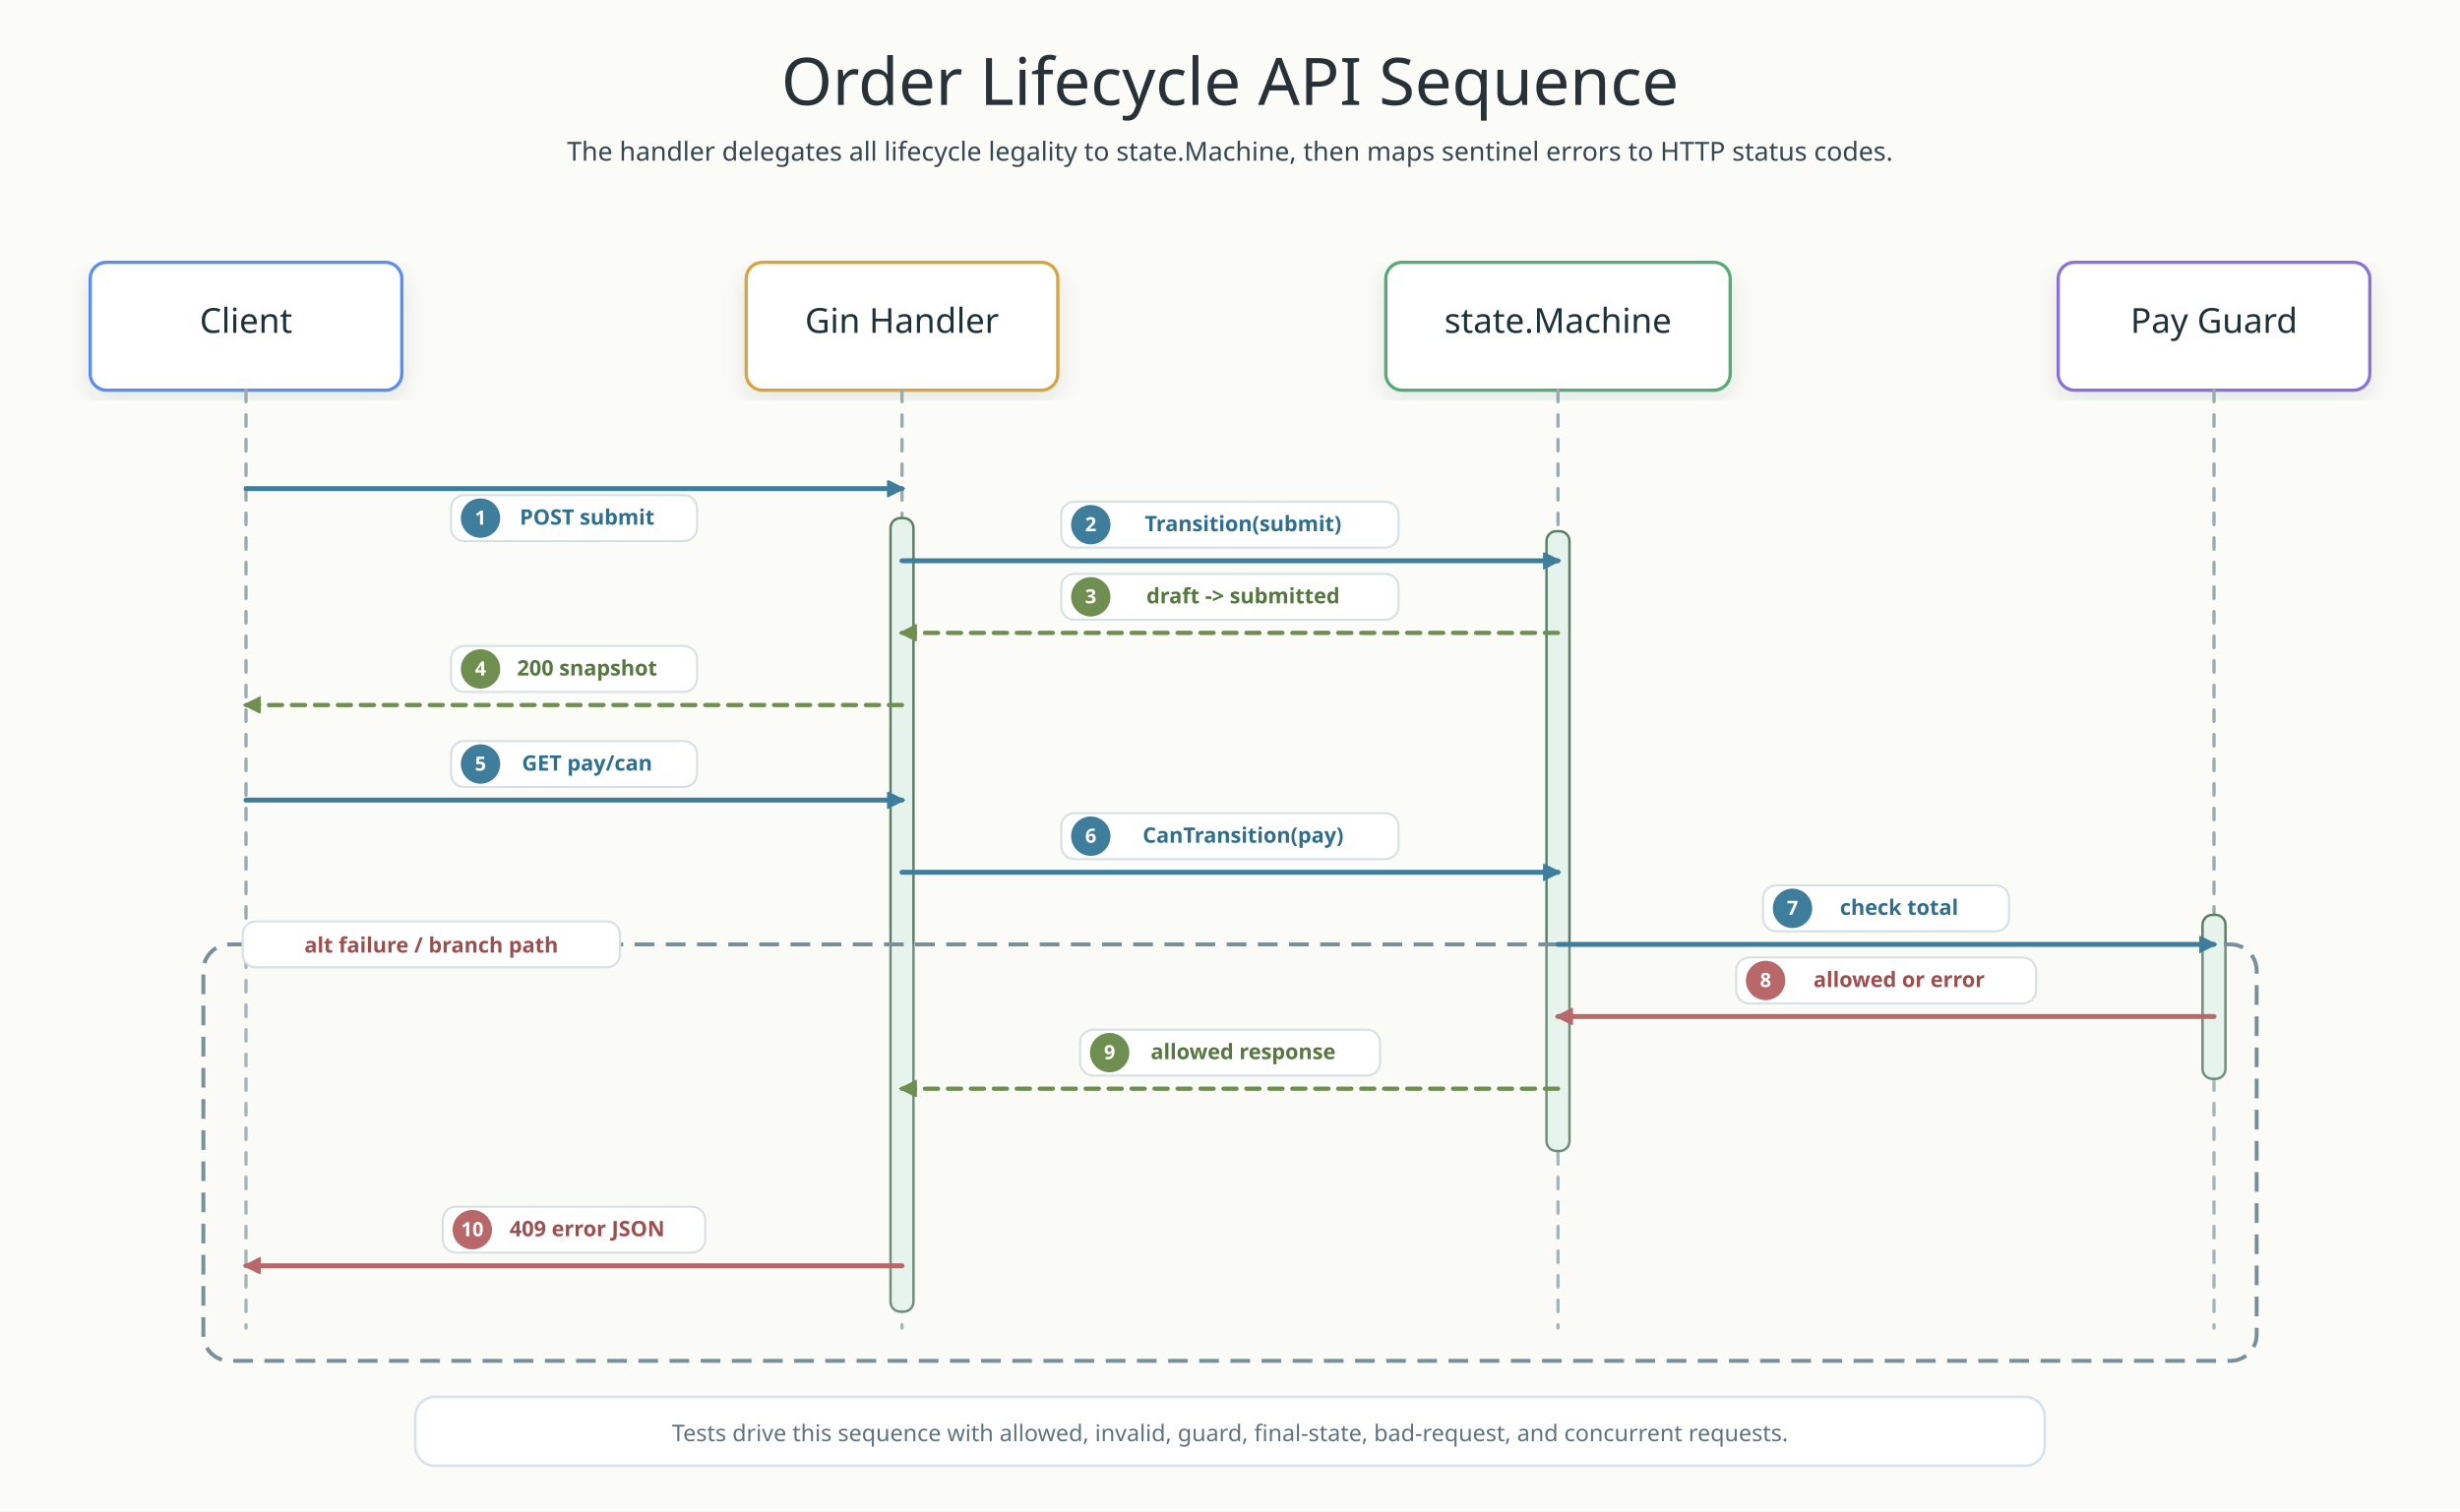
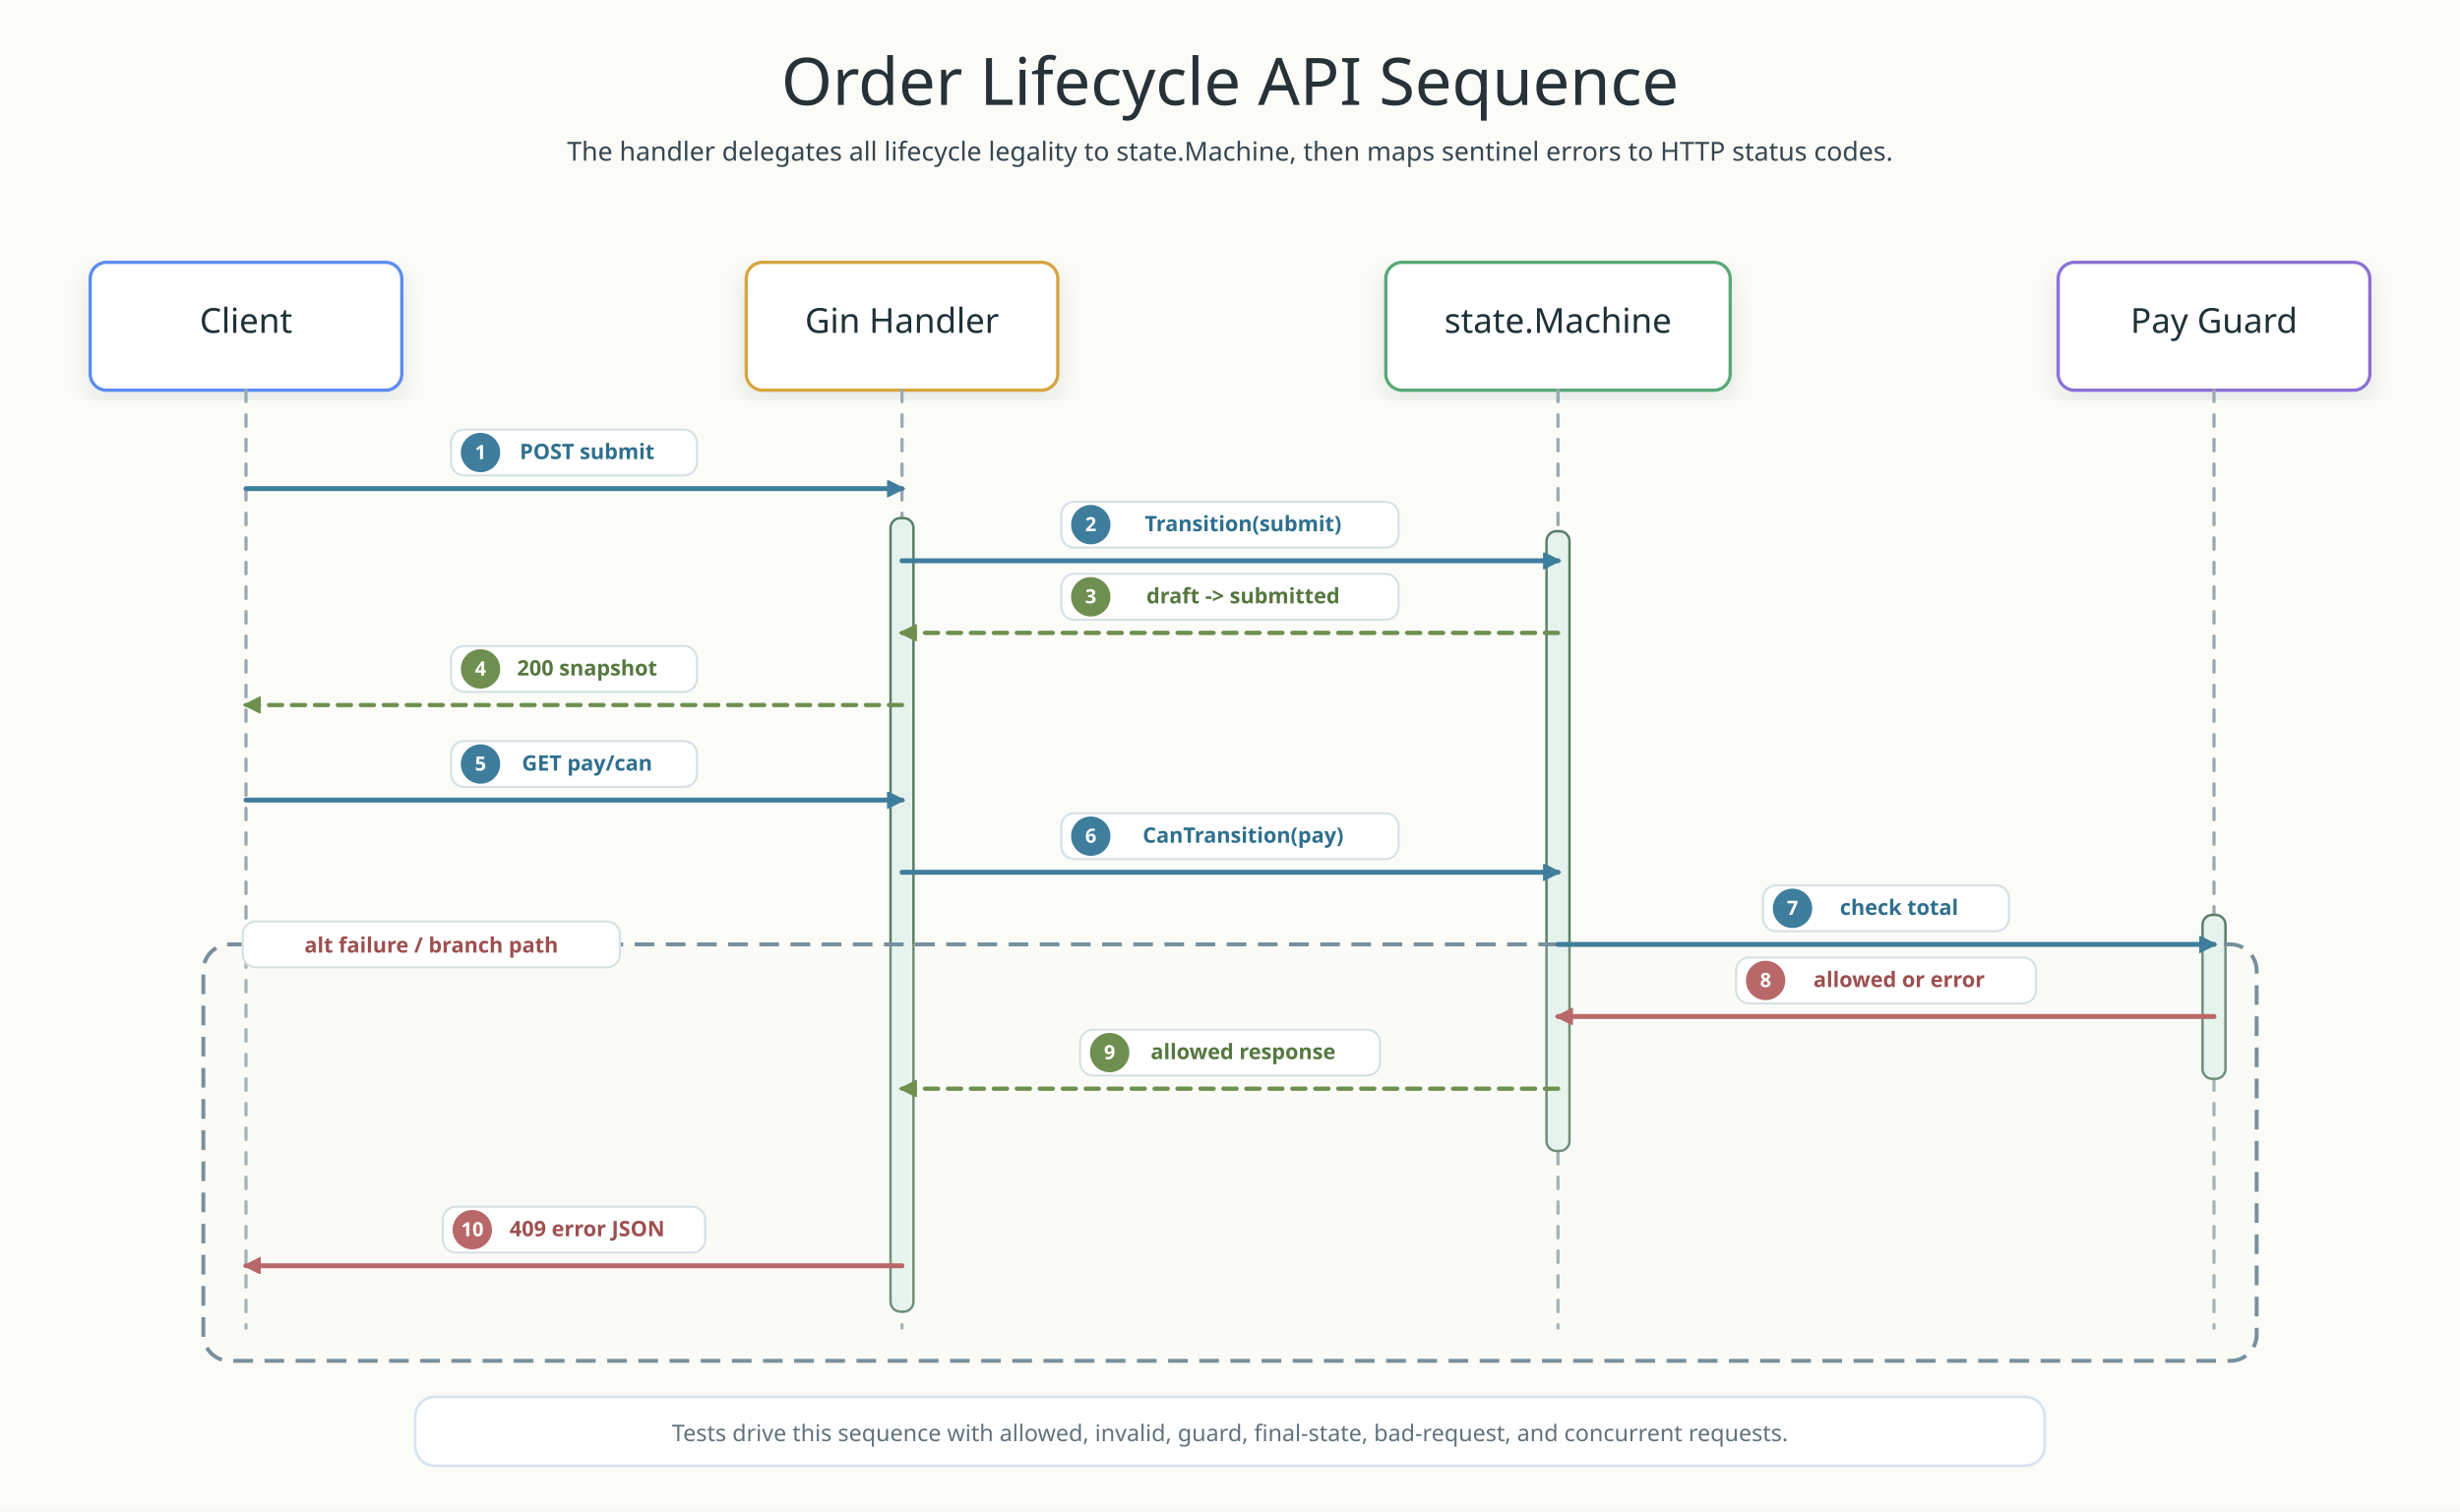
<svg xmlns="http://www.w3.org/2000/svg" width="1500" height="922" viewBox="-60 0 1500 922" role="img" aria-labelledby="title desc">
  <defs>
    <filter id="shadow" x="-8%" y="-8%" width="116%" height="116%">
      <feDropShadow dx="0" dy="6" stdDeviation="7" flood-color="#203040" flood-opacity="0.10" />
    </filter>
    <marker id="arrow-call" markerWidth="13" markerHeight="13" refX="9" refY="5" orient="auto" markerUnits="userSpaceOnUse">
      <polygon points="0,0 10,5 0,10" fill="#3F7D9C" stroke="#3F7D9C" stroke-dasharray="none" style="stroke-dasharray:none" />
    </marker>
    <marker id="arrow-return" markerWidth="13" markerHeight="13" refX="9" refY="5" orient="auto" markerUnits="userSpaceOnUse">
      <polygon points="0,0 10,5 0,10" fill="#6E8F4F" stroke="#6E8F4F" stroke-dasharray="none" style="stroke-dasharray:none" />
    </marker>
    <marker id="arrow-async" markerWidth="13" markerHeight="13" refX="9" refY="5" orient="auto" markerUnits="userSpaceOnUse">
      <polygon points="0,0 10,5 0,10" fill="#755BC6" stroke="#755BC6" stroke-dasharray="none" style="stroke-dasharray:none" />
    </marker>
    <marker id="arrow-fail" markerWidth="13" markerHeight="13" refX="9" refY="5" orient="auto" markerUnits="userSpaceOnUse">
      <polygon points="0,0 10,5 0,10" fill="#B86868" stroke="#B86868" stroke-dasharray="none" style="stroke-dasharray:none" />
    </marker>
    <style>
      @font-face { font-family: 'Architects Daughter'; src: url('file:///Users/debop/Library/Fonts/ArchitectsDaughter-Regular.ttf') format('truetype'); }
      @font-face { font-family: 'Comic Mono'; src: url('file:///Users/debop/Library/Fonts/ComicMono.ttf') format('truetype'); }
      .canvas{fill:#fbfcf8}.title{font-family:'Architects Daughter';font-size:40px;fill:#263238}.subtitle,.detail,.footer{font-family:'Comic Mono';fill:#36464f}.subtitle{font-size:16px}.footer{font-size:14px;fill:#60727d}.cardTitle{font-family:'Architects Daughter';font-size:21px;fill:#1f3138}.role{font-family:'Comic Mono';font-size:12px;fill:#546a73}.card{fill:#ffffff;stroke-width:2;filter:url(#shadow)}.lifeline{stroke:#9aaab1;stroke-width:2;stroke-dasharray:7 8;stroke-linecap:round}.activation{fill:#e6f2ec;stroke:#5b7e67;stroke-width:1.5}.call,.return,.async,.fail{fill:none;stroke-width:3;stroke-linecap:round;stroke-linejoin:round}.call{stroke:#3F7D9C;marker-end:url(#arrow-call)}.return{stroke:#6E8F4F;stroke-width:2.6;stroke-dasharray:8 6;marker-end:url(#arrow-return)}.async{stroke:#755BC6;marker-end:url(#arrow-async)}.fail{stroke:#B86868;marker-end:url(#arrow-fail)}.alt{fill:#eef7f0;fill-opacity:.14;stroke:#78909c;stroke-width:2.4;stroke-dasharray:12 7}.divider{stroke:#78909c;stroke-width:2;stroke-dasharray:10 8}rect.label{fill:#ffffff;stroke:#d7e0e4;stroke-width:1.3}.callLabel{stroke:#9cc2d1}.returnLabel{stroke:#b6c9a4}.asyncLabel{stroke:#b8a9d5}.failLabel{stroke:#d9abab}.badgeText,.msg{font-family:'Comic Mono';font-size:12px;font-weight:700}.msg{font-size:13px}.callText{fill:#2f6f8e}.returnText{fill:#55783F}.asyncText{fill:#674b91}.failText{fill:#9d4f4f}
    </style>
  </defs>
  <rect class="canvas" x="-60" y="0" width="1500" height="922" />
  <text class="title" x="690" y="64" text-anchor="middle">Order Lifecycle API Sequence</text>
  <text class="subtitle" x="690" y="98" text-anchor="middle">The handler delegates all lifecycle legality to state.Machine, then maps sentinel errors to HTTP status codes.</text>
  <g id="participant-1">
    <rect class="card" x="-5" y="160" width="190" height="78" rx="10" fill="#E8F3FF" stroke="#5B8DEF" />
    <text class="cardTitle" x="90" y="203" text-anchor="middle">Client</text>
    <line class="lifeline" x1="90" y1="238" x2="90" y2="810" />
  </g>
  <g id="participant-2">
    <rect class="card" x="395" y="160" width="190" height="78" rx="10" fill="#FFF3D9" stroke="#D6A441" />
    <text class="cardTitle" x="490" y="203" text-anchor="middle">Gin Handler</text>
    <line class="lifeline" x1="490" y1="238" x2="490" y2="810" />
  </g>
  <g id="participant-3">
    <rect class="card" x="785" y="160" width="210" height="78" rx="10" fill="#EAF7EF" stroke="#58A978" />
    <text class="cardTitle" x="890" y="203" text-anchor="middle">state.Machine</text>
    <line class="lifeline" x1="890" y1="238" x2="890" y2="810" />
  </g>
  <g id="participant-4">
    <rect class="card" x="1195" y="160" width="190" height="78" rx="10" fill="#F1ECFF" stroke="#8A72D6" />
    <text class="cardTitle" x="1290" y="203" text-anchor="middle">Pay Guard</text>
    <line class="lifeline" x1="1290" y1="238" x2="1290" y2="810" />
  </g>
  <rect class="activation" x="483" y="316" width="14" height="484" rx="6" />
  <rect class="activation" x="883" y="324" width="14" height="378" rx="6" />
  <rect class="activation" x="1283" y="558" width="14" height="100" rx="6" />
  <rect class="alt" x="64" y="576" width="1252" height="254" rx="16" />
  <rect class="label failLabel" x="88" y="562" width="230" height="28" rx="8" />
  <text class="msg failText" x="203" y="581" text-anchor="middle">alt failure / branch path</text>
  <g id="message-1">
-     <rect class="label callLabel" x="215" y="302" width="150" height="28" rx="8" />
-     <circle cx="233" cy="316" r="12" fill="#3F7D9C" />
-     <text class="badgeText" x="233" y="320" text-anchor="middle" fill="#fff">1</text>
-     <text class="msg callText" x="298" y="320" text-anchor="middle">POST submit</text>
+     <rect class="label callLabel" x="215" y="262" width="150" height="28" rx="8" />
+     <circle cx="233" cy="276" r="12" fill="#3F7D9C" />
+     <text class="badgeText" x="233" y="280" text-anchor="middle" fill="#fff">1</text>
+     <text class="msg callText" x="298" y="280" text-anchor="middle">POST submit</text>
    <path class="call" d="M 90 298 H 490" />
  </g>
  <g id="message-2">
    <rect class="label callLabel" x="587.1" y="306" width="205.7" height="28" rx="8" />
    <circle cx="605.1" cy="320" r="12" fill="#3F7D9C" />
    <text class="badgeText" x="605.1" y="324" text-anchor="middle" fill="#fff">2</text>
    <text class="msg callText" x="698" y="324" text-anchor="middle">Transition(submit)</text>
    <path class="call" d="M 490 342 H 890" />
  </g>
  <g id="message-3">
    <rect class="label returnLabel" x="587.1" y="350" width="205.7" height="28" rx="8" />
    <circle cx="605.1" cy="364" r="12" fill="#6E8F4F" />
    <text class="badgeText" x="605.1" y="368" text-anchor="middle" fill="#fff">3</text>
    <text class="msg returnText" x="698" y="368" text-anchor="middle">draft -&gt; submitted</text>
    <path class="return" d="M 890 386 H 490" />
  </g>
  <g id="message-4">
    <rect class="label returnLabel" x="215" y="394" width="150" height="28" rx="8" />
    <circle cx="233" cy="408" r="12" fill="#6E8F4F" />
    <text class="badgeText" x="233" y="412" text-anchor="middle" fill="#fff">4</text>
    <text class="msg returnText" x="298" y="412" text-anchor="middle">200 snapshot</text>
    <path class="return" d="M 490 430 H 90" />
  </g>
  <g id="message-5">
    <rect class="label callLabel" x="215" y="452" width="150" height="28" rx="8" />
    <circle cx="233" cy="466" r="12" fill="#3F7D9C" />
    <text class="badgeText" x="233" y="470" text-anchor="middle" fill="#fff">5</text>
    <text class="msg callText" x="298" y="470" text-anchor="middle">GET pay/can</text>
    <path class="call" d="M 90 488 H 490" />
  </g>
  <g id="message-6">
    <rect class="label callLabel" x="587.1" y="496" width="205.7" height="28" rx="8" />
    <circle cx="605.1" cy="510" r="12" fill="#3F7D9C" />
    <text class="badgeText" x="605.1" y="514" text-anchor="middle" fill="#fff">6</text>
    <text class="msg callText" x="698" y="514" text-anchor="middle">CanTransition(pay)</text>
    <path class="call" d="M 490 532 H 890" />
  </g>
  <g id="message-7">
    <rect class="label callLabel" x="1015" y="540" width="150" height="28" rx="8" />
    <circle cx="1033" cy="554" r="12" fill="#3F7D9C" />
    <text class="badgeText" x="1033" y="558" text-anchor="middle" fill="#fff">7</text>
    <text class="msg callText" x="1098" y="558" text-anchor="middle">check total</text>
    <path class="call" d="M 890 576 H 1290" />
  </g>
  <g id="message-8">
    <rect class="label failLabel" x="998.6" y="584" width="182.9" height="28" rx="8" />
    <circle cx="1016.6" cy="598" r="12" fill="#B86868" />
    <text class="badgeText" x="1016.6" y="602" text-anchor="middle" fill="#fff">8</text>
    <text class="msg failText" x="1098" y="602" text-anchor="middle">allowed or error</text>
    <path class="fail" d="M 1290 620 H 890" />
  </g>
  <g id="message-9">
    <rect class="label returnLabel" x="598.6" y="628" width="182.9" height="28" rx="8" />
    <circle cx="616.6" cy="642" r="12" fill="#6E8F4F" />
    <text class="badgeText" x="616.6" y="646" text-anchor="middle" fill="#fff">9</text>
    <text class="msg returnText" x="698" y="646" text-anchor="middle">allowed response</text>
    <path class="return" d="M 890 664 H 490" />
  </g>
  <g id="message-10">
    <rect class="label failLabel" x="210" y="736" width="160" height="28" rx="8" />
    <circle cx="228" cy="750" r="12" fill="#B86868" />
    <text class="badgeText" x="228" y="754" text-anchor="middle" fill="#fff">10</text>
    <text class="msg failText" x="298" y="754" text-anchor="middle">409 error JSON</text>
    <path class="fail" d="M 490 772 H 90" />
  </g>
  <g>
    <rect x="193.2" y="852" width="993.6" height="42" rx="12" fill="#ffffff" stroke="#D6E3EF" stroke-width="1.6" />
    <text class="footer" x="690" y="879" text-anchor="middle">Tests drive this sequence with allowed, invalid, guard, final-state, bad-request, and concurrent requests.</text>
  </g>
</svg>
